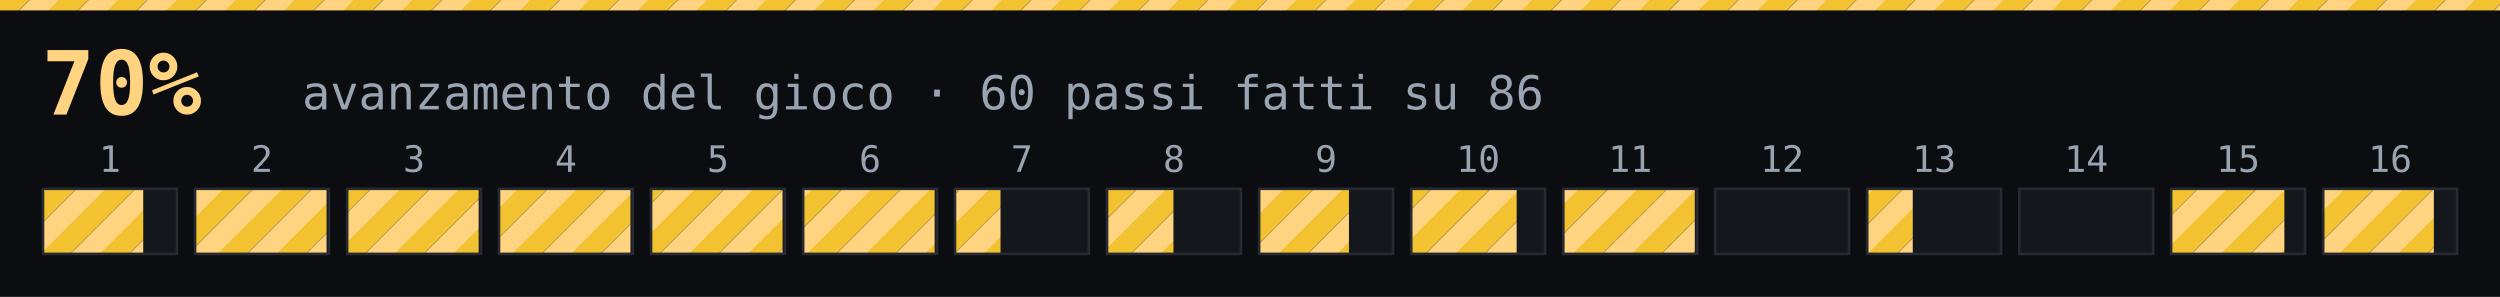
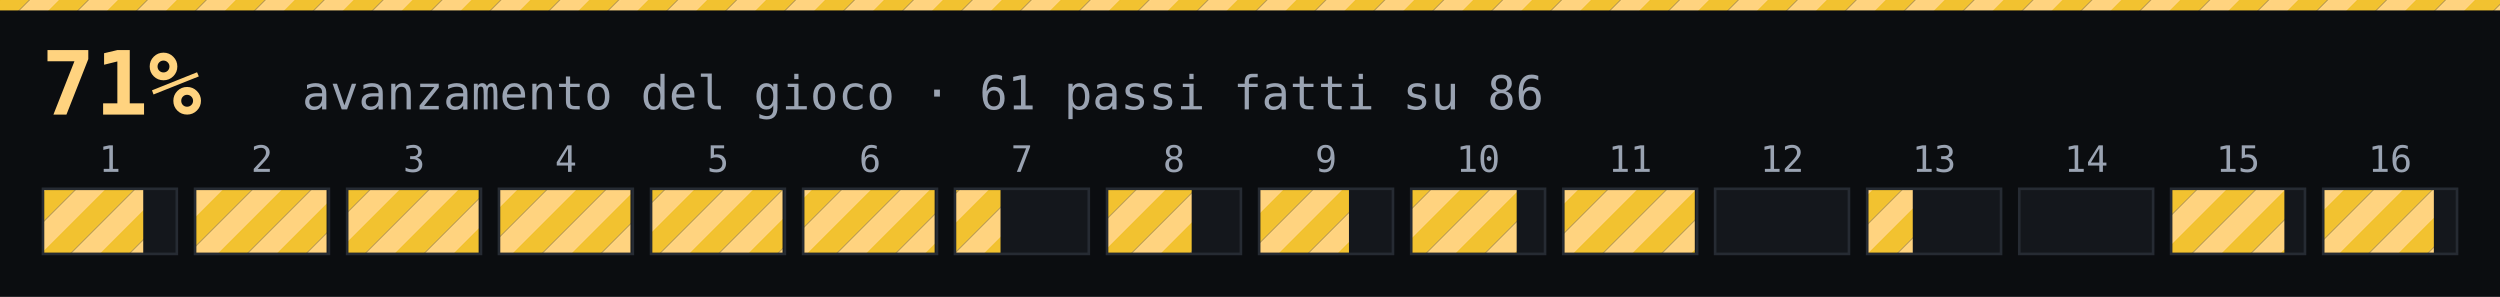
<svg xmlns="http://www.w3.org/2000/svg" width="960" height="114" viewBox="0 0 960 114" font-family="ui-monospace,Cascadia Mono,Consolas,DejaVu Sans Mono,monospace">
  <defs>
    <pattern id="strisce" width="16" height="16" patternUnits="userSpaceOnUse" patternTransform="rotate(45)">
      <rect width="8" height="16" fill="#f2c230" />
      <rect x="8" width="8" height="16" fill="#ffd37f" />
    </pattern>
  </defs>
  <rect width="960" height="114" fill="#0b0d10" />
  <rect width="960" height="4" fill="url(#strisce)" />
-   <text x="16" y="44" fill="#ffd37f" font-size="34" font-weight="700">70%</text>
-   <text x="116" y="42" fill="#9aa3b2" font-size="18">avanzamento del gioco · 60 passi fatti su 86</text>
+   <text x="16" y="44" fill="#ffd37f" font-size="34" font-weight="700">71%</text>
+   <text x="116" y="42" fill="#9aa3b2" font-size="18">avanzamento del gioco · 61 passi fatti su 86</text>
  <text x="42.2" y="66" text-anchor="middle" fill="#9aa3b2" font-size="14">1</text>
  <rect x="16.5" y="72.5" width="51.4" height="25" fill="#14171c" stroke="#262b33" />
  <rect x="17.0" y="73" width="38" height="24" fill="url(#strisce)" />
  <text x="100.6" y="66" text-anchor="middle" fill="#9aa3b2" font-size="14">2</text>
  <rect x="74.9" y="72.5" width="51.4" height="25" fill="#14171c" stroke="#262b33" />
  <rect x="75.4" y="73" width="50" height="24" fill="url(#strisce)" />
  <text x="159.0" y="66" text-anchor="middle" fill="#9aa3b2" font-size="14">3</text>
  <rect x="133.3" y="72.5" width="51.4" height="25" fill="#14171c" stroke="#262b33" />
  <rect x="133.8" y="73" width="50" height="24" fill="url(#strisce)" />
  <text x="217.3" y="66" text-anchor="middle" fill="#9aa3b2" font-size="14">4</text>
  <rect x="191.6" y="72.5" width="51.4" height="25" fill="#14171c" stroke="#262b33" />
  <rect x="192.1" y="73" width="50" height="24" fill="url(#strisce)" />
  <text x="275.7" y="66" text-anchor="middle" fill="#9aa3b2" font-size="14">5</text>
  <rect x="250.0" y="72.5" width="51.4" height="25" fill="#14171c" stroke="#262b33" />
  <rect x="250.5" y="73" width="50" height="24" fill="url(#strisce)" />
  <text x="334.1" y="66" text-anchor="middle" fill="#9aa3b2" font-size="14">6</text>
  <rect x="308.4" y="72.5" width="51.4" height="25" fill="#14171c" stroke="#262b33" />
  <rect x="308.9" y="73" width="50" height="24" fill="url(#strisce)" />
  <text x="392.4" y="66" text-anchor="middle" fill="#9aa3b2" font-size="14">7</text>
  <rect x="366.7" y="72.5" width="51.4" height="25" fill="#14171c" stroke="#262b33" />
  <rect x="367.2" y="73" width="17" height="24" fill="url(#strisce)" />
  <text x="450.8" y="66" text-anchor="middle" fill="#9aa3b2" font-size="14">8</text>
  <rect x="425.1" y="72.5" width="51.4" height="25" fill="#14171c" stroke="#262b33" />
-   <rect x="425.6" y="73" width="25" height="24" fill="url(#strisce)" />
+   <rect x="425.6" y="73" width="32" height="24" fill="url(#strisce)" />
  <text x="509.2" y="66" text-anchor="middle" fill="#9aa3b2" font-size="14">9</text>
  <rect x="483.5" y="72.5" width="51.4" height="25" fill="#14171c" stroke="#262b33" />
  <rect x="484.0" y="73" width="34" height="24" fill="url(#strisce)" />
  <text x="567.6" y="66" text-anchor="middle" fill="#9aa3b2" font-size="14">10</text>
  <rect x="541.9" y="72.5" width="51.4" height="25" fill="#14171c" stroke="#262b33" />
  <rect x="542.4" y="73" width="40" height="24" fill="url(#strisce)" />
  <text x="626.0" y="66" text-anchor="middle" fill="#9aa3b2" font-size="14">11</text>
  <rect x="600.3" y="72.5" width="51.4" height="25" fill="#14171c" stroke="#262b33" />
  <rect x="600.8" y="73" width="50" height="24" fill="url(#strisce)" />
  <text x="684.3" y="66" text-anchor="middle" fill="#9aa3b2" font-size="14">12</text>
  <rect x="658.6" y="72.5" width="51.4" height="25" fill="#14171c" stroke="#262b33" />
  <text x="742.7" y="66" text-anchor="middle" fill="#9aa3b2" font-size="14">13</text>
  <rect x="717.0" y="72.5" width="51.4" height="25" fill="#14171c" stroke="#262b33" />
  <rect x="717.5" y="73" width="17" height="24" fill="url(#strisce)" />
  <text x="801.1" y="66" text-anchor="middle" fill="#9aa3b2" font-size="14">14</text>
  <rect x="775.4" y="72.5" width="51.4" height="25" fill="#14171c" stroke="#262b33" />
  <text x="859.4" y="66" text-anchor="middle" fill="#9aa3b2" font-size="14">15</text>
  <rect x="833.7" y="72.5" width="51.4" height="25" fill="#14171c" stroke="#262b33" />
  <rect x="834.2" y="73" width="43" height="24" fill="url(#strisce)" />
  <text x="917.8" y="66" text-anchor="middle" fill="#9aa3b2" font-size="14">16</text>
  <rect x="892.1" y="72.5" width="51.4" height="25" fill="#14171c" stroke="#262b33" />
  <rect x="892.6" y="73" width="42" height="24" fill="url(#strisce)" />
</svg>
